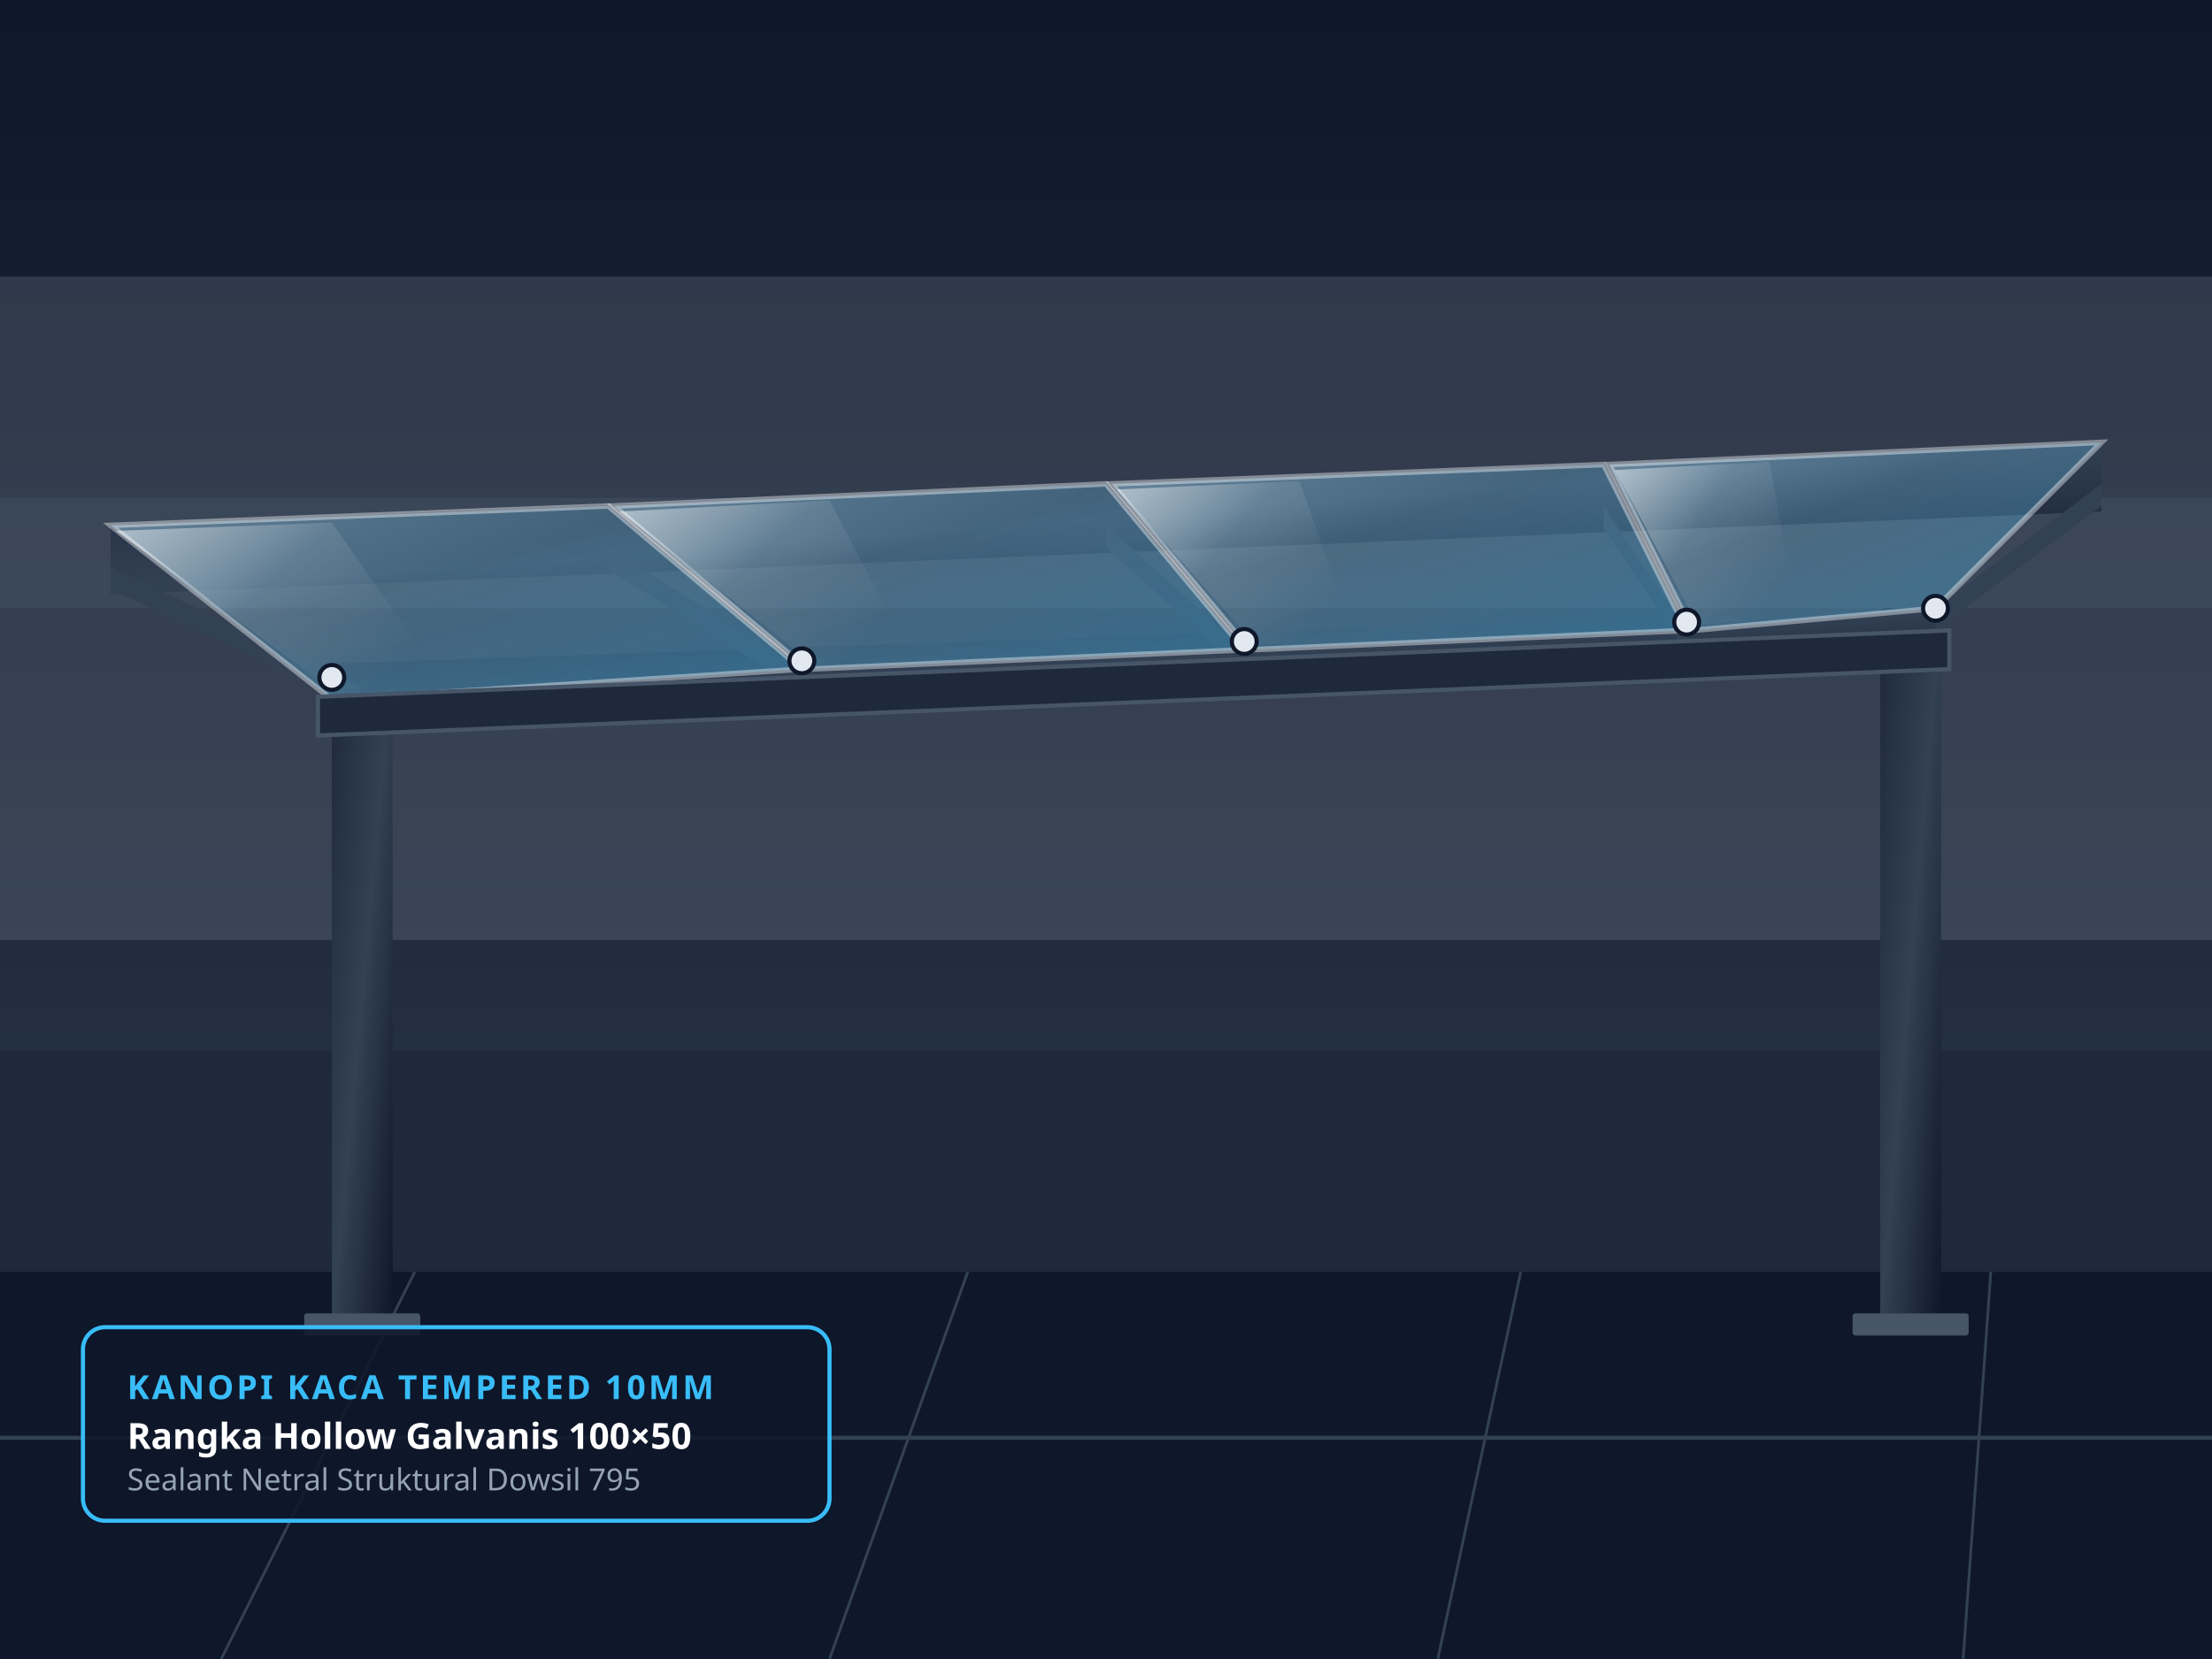
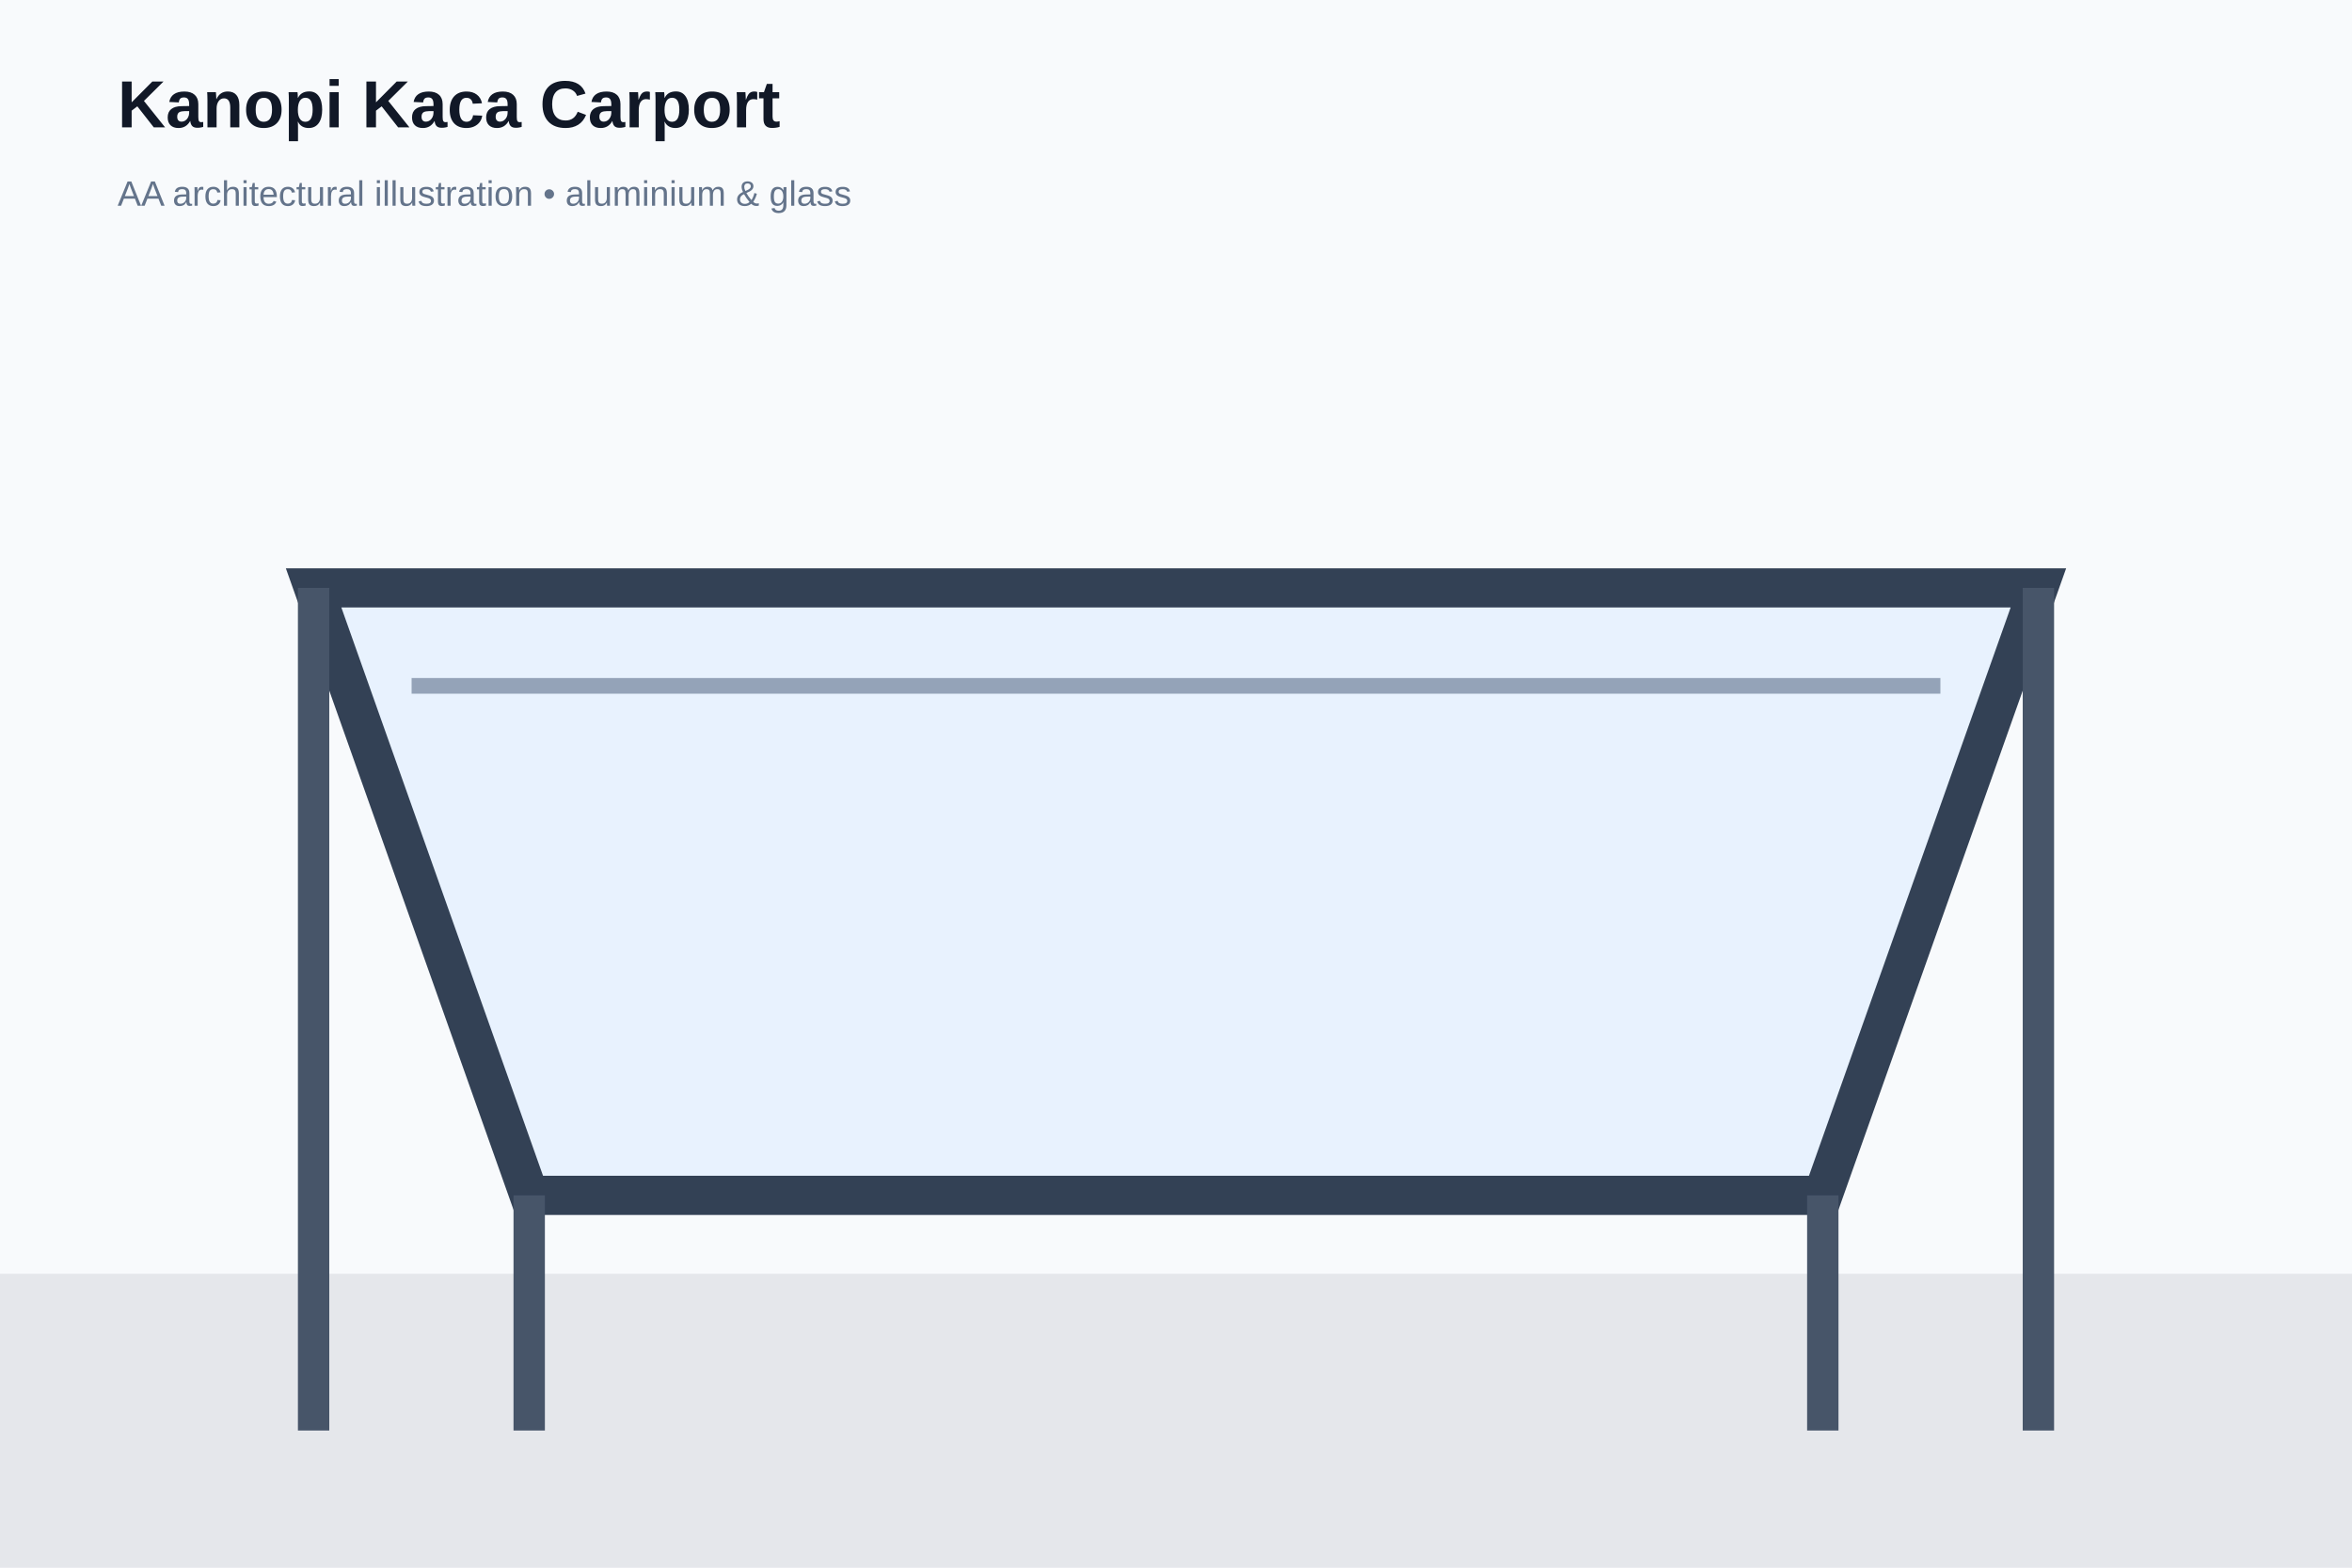
- <svg xmlns="http://www.w3.org/2000/svg" viewBox="0 0 800 600" width="100%" height="100%">
-   <defs>
-     <linearGradient id="skyGrad" x1="0" y1="0" x2="0" y2="1">
-       <stop offset="0%" stop-color="#0f172a" />
-       <stop offset="50%" stop-color="#1e293b" />
-       <stop offset="100%" stop-color="#334155" />
-     </linearGradient>
-     <linearGradient id="steelGrad" x1="0" y1="0" x2="1" y2="1">
-       <stop offset="0%" stop-color="#1e293b" />
-       <stop offset="50%" stop-color="#334155" />
-       <stop offset="100%" stop-color="#0f172a" />
-     </linearGradient>
-     <linearGradient id="canopyGlass" x1="0" y1="0" x2="1" y2="1">
-       <stop offset="0%" stop-color="rgba(186, 230, 253, 0.45)" />
-       <stop offset="40%" stop-color="rgba(125, 211, 252, 0.25)" />
-       <stop offset="100%" stop-color="rgba(56, 189, 248, 0.35)" />
-     </linearGradient>
-     <linearGradient id="glassSheen" x1="0" y1="0" x2="1" y2="0.6">
-       <stop offset="0%" stop-color="rgba(255, 255, 255, 0.5)" />
-       <stop offset="50%" stop-color="rgba(255, 255, 255, 0.1)" />
-       <stop offset="100%" stop-color="rgba(255, 255, 255, 0)" />
-     </linearGradient>
-   </defs>
-   <rect width="800" height="600" fill="url(#skyGrad)" />
-   <rect x="0" y="380" width="800" height="220" fill="#1e293b" />
-   <path d="M 0,460 L 800,460 L 800,600 L 0,600 Z" fill="#0f172a" />
-   <line x1="0" y1="520" x2="800" y2="520" stroke="#334155" stroke-width="1.5" />
-   <line x1="150" y1="460" x2="80" y2="600" stroke="#334155" stroke-width="1" />
-   <line x1="350" y1="460" x2="300" y2="600" stroke="#334155" stroke-width="1" />
-   <line x1="550" y1="460" x2="520" y2="600" stroke="#334155" stroke-width="1" />
-   <line x1="720" y1="460" x2="710" y2="600" stroke="#334155" stroke-width="1" />
-   <rect x="0" y="100" width="800" height="240" fill="#cbd5e1" opacity="0.15" />
-   <rect x="0" y="180" width="800" height="40" fill="#475569" opacity="0.4" />
-   <rect x="120" y="240" width="22" height="240" fill="url(#steelGrad)" rx="2" />
-   <rect x="680" y="220" width="22" height="260" fill="url(#steelGrad)" rx="2" />
-   <rect x="110" y="475" width="42" height="8" fill="#475569" rx="1" />
-   <rect x="670" y="475" width="42" height="8" fill="#475569" rx="1" />
-   <polygon points="40,190 760,160 760,185 40,215" fill="url(#steelGrad)" />
-   <polygon points="120,240 700,220 700,238 120,258" fill="url(#steelGrad)" />
-   <polygon points="40,205 130,248 130,256 40,213" fill="#334155" />
-   <polygon points="220,198 290,242 290,250 220,206" fill="#334155" />
-   <polygon points="400,190 450,235 450,243 400,198" fill="#334155" />
-   <polygon points="580,183 610,228 610,236 580,191" fill="#334155" />
-   <polygon points="760,175 700,220 700,228 760,183" fill="#334155" />
-   <polygon points="40,190 220,183 290,242 120,253" fill="url(#canopyGlass)" stroke="rgba(255,255,255,0.4)" stroke-width="2" />
-   <polygon points="42,192 120,189 160,246 122,251" fill="url(#glassSheen)" />
-   <polygon points="222,183 400,175 450,235 292,242" fill="url(#canopyGlass)" stroke="rgba(255,255,255,0.4)" stroke-width="2" />
-   <polygon points="224,185 300,181 330,238 294,240" fill="url(#glassSheen)" />
-   <polygon points="402,175 580,168 610,228 452,235" fill="url(#canopyGlass)" stroke="rgba(255,255,255,0.4)" stroke-width="2" />
-   <polygon points="404,177 470,174 490,231 454,233" fill="url(#glassSheen)" />
-   <polygon points="582,168 760,160 700,220 612,228" fill="url(#canopyGlass)" stroke="rgba(255,255,255,0.4)" stroke-width="2" />
-   <polygon points="584,170 640,167 650,223 614,226" fill="url(#glassSheen)" />
-   <polygon points="115,252 705,228 705,242 115,266" fill="#1e293b" stroke="#475569" stroke-width="1.5" />
-   <circle cx="120" cy="245" r="4.5" fill="#e2e8f0" stroke="#0f172a" stroke-width="1.5" />
-   <circle cx="290" cy="239" r="4.5" fill="#e2e8f0" stroke="#0f172a" stroke-width="1.5" />
-   <circle cx="450" cy="232" r="4.5" fill="#e2e8f0" stroke="#0f172a" stroke-width="1.5" />
-   <circle cx="610" cy="225" r="4.5" fill="#e2e8f0" stroke="#0f172a" stroke-width="1.5" />
-   <circle cx="700" cy="220" r="4.5" fill="#e2e8f0" stroke="#0f172a" stroke-width="1.5" />
-   <g transform="translate(30, 480)">
-     <rect width="270" height="70" rx="8" fill="rgba(15, 23, 42, 0.85)" stroke="#38bdf8" stroke-width="1.5" />
-     <text x="16" y="26" fill="#38bdf8" font-family="sans-serif" font-size="12" font-weight="700" letter-spacing="1">KANOPI KACA TEMPERED 10MM</text>
-     <text x="16" y="44" fill="#ffffff" font-family="sans-serif" font-size="13" font-weight="600">Rangka Hollow Galvanis 100×50</text>
-     <text x="16" y="59" fill="#94a3b8" font-family="sans-serif" font-size="11">Sealant Netral Struktural Dowsil 795</text>
-   </g>
+ <svg xmlns="http://www.w3.org/2000/svg" viewBox="0 0 1200 800">
+   <rect width="1200" height="800" fill="#f8fafc" />
+   <rect x="0" y="650" width="1200" height="150" fill="#e5e7eb" />
+   <text x="60" y="65" font-family="Arial,sans-serif" font-size="34" font-weight="700" fill="#111827">Kanopi Kaca Carport</text>
+   <text x="60" y="105" font-family="Arial,sans-serif" font-size="18" fill="#64748b">AA architectural illustration • aluminium &amp; glass</text>
+   <path d="M160 300 H1040 L930 610 H270 Z" fill="#dbeafe" fill-opacity=".55" stroke="#334155" stroke-width="20" />
+   <path d="M270 610 V730 M930 610 V730 M160 300 V730 M1040 300 V730" stroke="#475569" stroke-width="16" />
+   <path d="M210 350 H990" stroke="#94a3b8" stroke-width="8" />
</svg>
